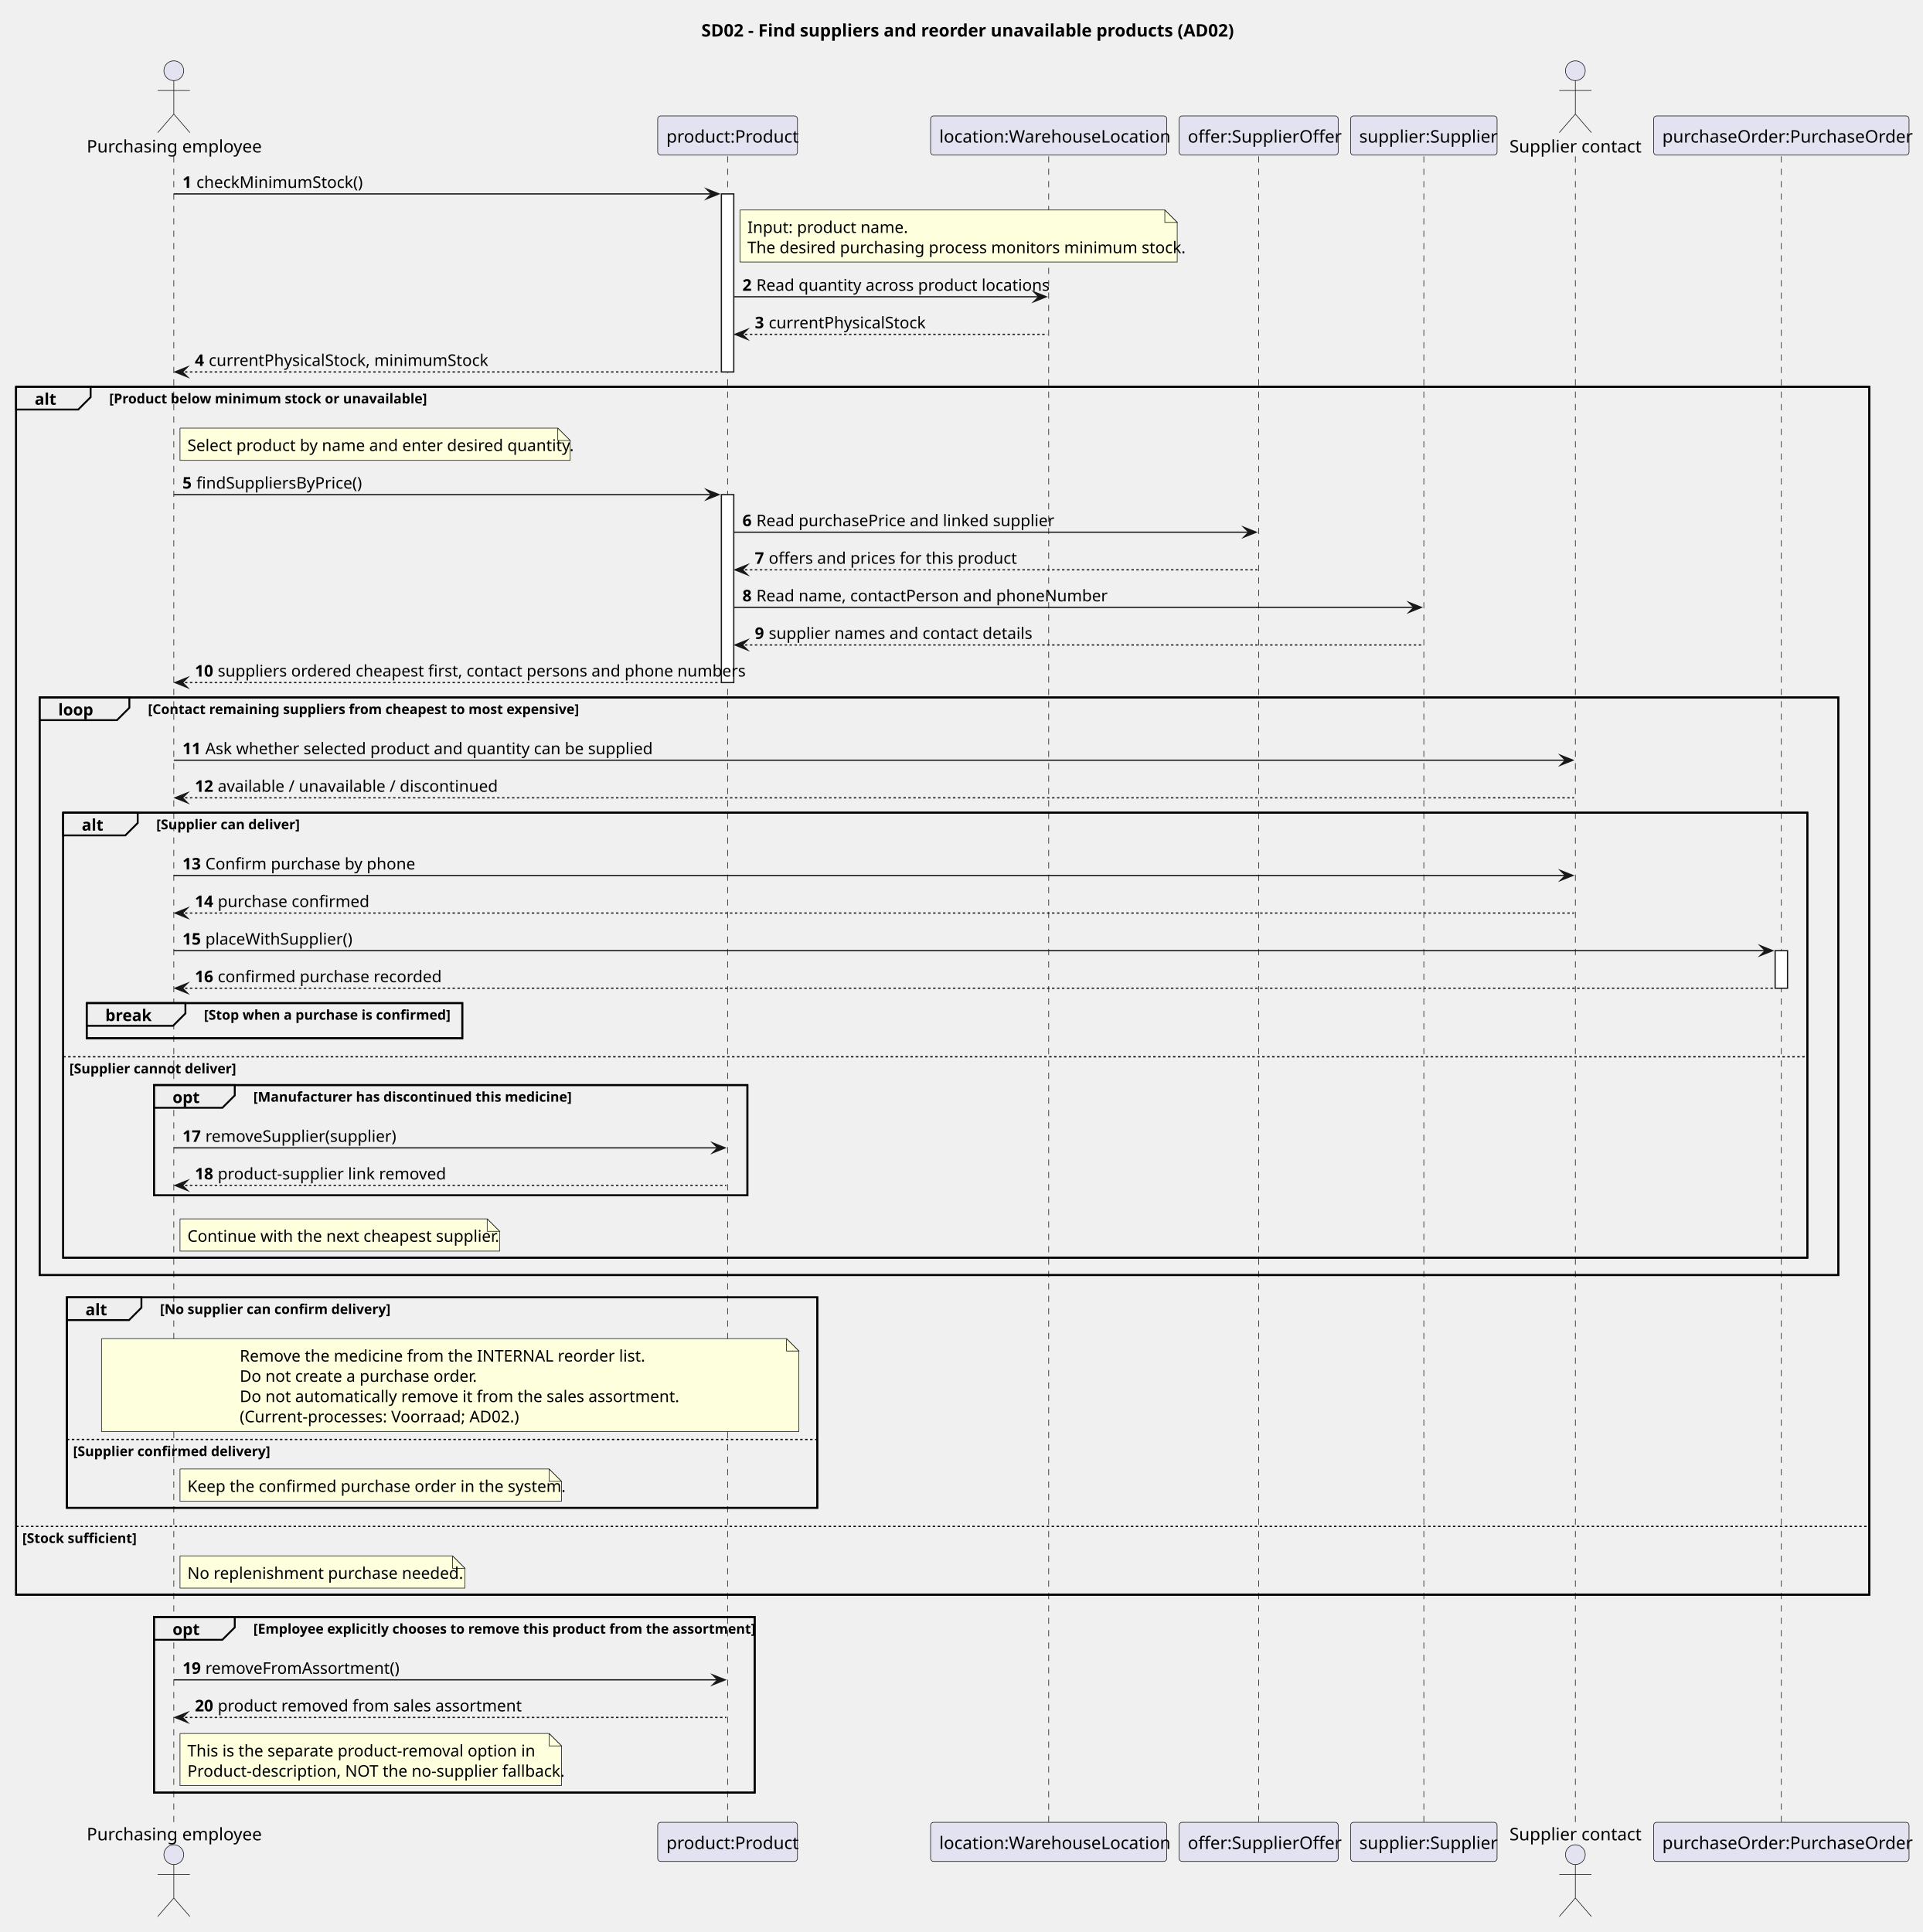
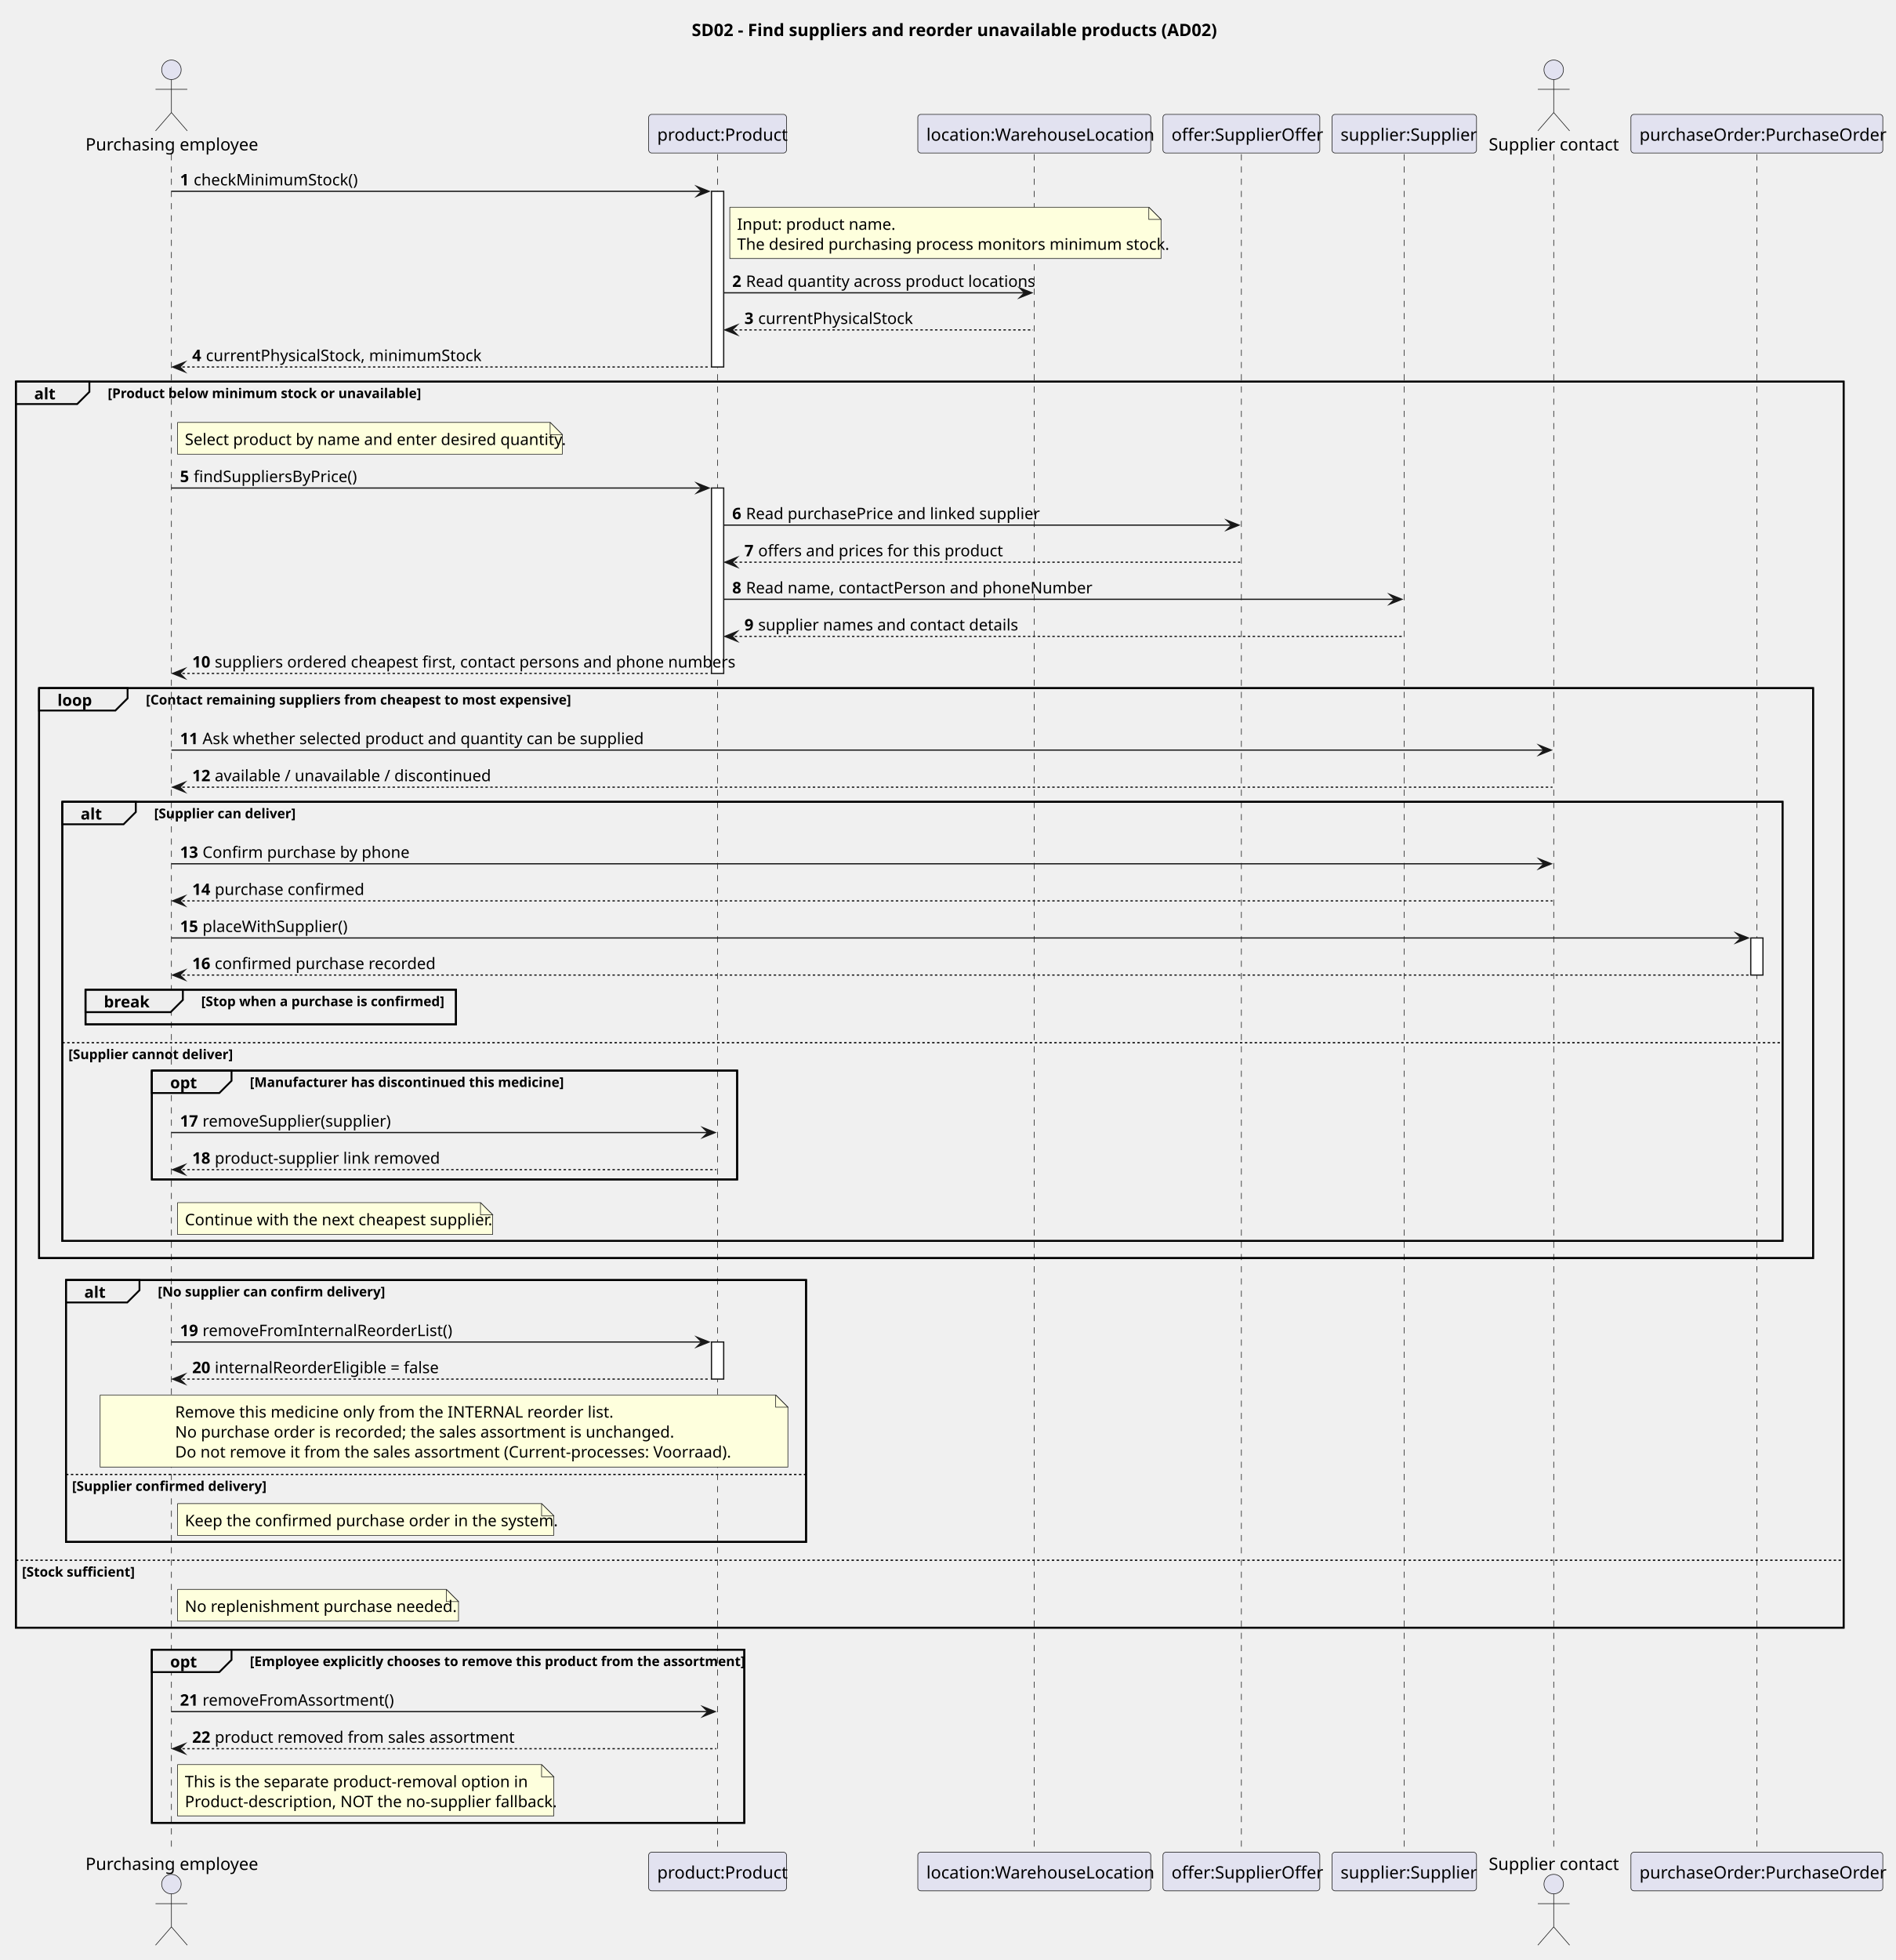
- <svg xmlns="http://www.w3.org/2000/svg" version="1.1" data-diagram-type="SEQUENCE" style="width:1552px;height:1560px;background:#FFFFFF;" width="1552px" height="1560px" viewBox="0 0 1552 1560" zoomAndPan="magnify" preserveAspectRatio="none" contentStyleType="text/css">
+ <svg xmlns="http://www.w3.org/2000/svg" version="1.1" data-diagram-type="SEQUENCE" style="width:1552px;height:1604px;background:#FFFFFF;" width="1552px" height="1604px" viewBox="0 0 1552 1604" zoomAndPan="magnify" preserveAspectRatio="none" contentStyleType="text/css">
  <defs />
  <g font-family="sans-serif" lengthAdjust="spacing">
    <g class="title" data-source-line="1">
      <text x="566.24" y="29.533" fill="#000" font-size="14" textLength="417.758" font-weight="700">SD02 - Find suppliers and reorder unavailable products (AD02)</text>
    </g>
-     <rect x="13" y="312.328" width="1496.139" height="975.352" fill="none" style="stroke:#000;stroke-width:1.5;" />
+     <rect x="13" y="312.328" width="1496.139" height="1019.703" fill="none" style="stroke:#000;stroke-width:1.5;" />
    <rect x="32" y="563.141" width="1452.139" height="466.406" fill="none" style="stroke:#000;stroke-width:1.5;" />
    <rect x="51" y="656.195" width="1408.139" height="359.352" fill="none" style="stroke:#000;stroke-width:1.5;" />
    <rect x="70" y="809.953" width="303.222" height="28.352" fill="none" style="stroke:#000;stroke-width:1.5;" />
    <rect x="124.317" y="876.141" width="479.083" height="89.055" fill="none" style="stroke:#000;stroke-width:1.5;" />
-     <rect x="54" y="1047.547" width="605.817" height="169.945" fill="none" style="stroke:#000;stroke-width:1.5;" />
-     <rect x="124.317" y="1305.68" width="484.965" height="141.758" fill="none" style="stroke:#000;stroke-width:1.5;" />
+     <rect x="54" y="1047.547" width="605.817" height="214.297" fill="none" style="stroke:#000;stroke-width:1.5;" />
+     <rect x="124.317" y="1350.031" width="484.965" height="141.758" fill="none" style="stroke:#000;stroke-width:1.5;" />
    <g class="participant-lifeline" data-qualified-name="Purchasing" data-entity-uid="part1" id="part1-lifeline" data-source-line="4">
      <g>
-         <rect x="136.817" y="126.219" width="8" height="1345.219" fill="#000" fill-opacity="0" />
-         <line x1="140.317" y1="126.219" x2="140.317" y2="1471.438" style="stroke:#181818;stroke-width:0.5;stroke-dasharray:5,5;" />
+         <rect x="136.817" y="126.219" width="8" height="1389.57" fill="#000" fill-opacity="0" />
+         <line x1="140.317" y1="126.219" x2="140.317" y2="1515.789" style="stroke:#181818;stroke-width:0.5;stroke-dasharray:5,5;" />
      </g>
    </g>
    <g class="participant-lifeline" data-qualified-name="Product" data-entity-uid="part2" id="part2-lifeline" data-source-line="5">
      <g>
-         <rect x="583.9" y="126.219" width="8" height="1345.219" fill="#000" fill-opacity="0" />
-         <line x1="587.4" y1="126.219" x2="587.4" y2="1471.438" style="stroke:#181818;stroke-width:0.5;stroke-dasharray:5,5;" />
+         <rect x="583.9" y="126.219" width="8" height="1389.57" fill="#000" fill-opacity="0" />
+         <line x1="587.4" y1="126.219" x2="587.4" y2="1515.789" style="stroke:#181818;stroke-width:0.5;stroke-dasharray:5,5;" />
      </g>
    </g>
    <g>
      <rect x="582.4" y="156.57" width="10" height="143.758" fill="#FFF" style="stroke:#181818;stroke-width:1;" />
    </g>
    <g>
      <rect x="582.4" y="399.383" width="10" height="151.758" fill="#FFF" style="stroke:#181818;stroke-width:1;" />
    </g>
+     <g>
+       <rect x="582.4" y="1098.25" width="10" height="30.352" fill="#FFF" style="stroke:#181818;stroke-width:1;" />
+     </g>
    <g class="participant-lifeline" data-qualified-name="Location" data-entity-uid="part3" id="part3-lifeline" data-source-line="6">
      <g>
-         <rect x="843.145" y="126.219" width="8" height="1345.219" fill="#000" fill-opacity="0" />
-         <line x1="846.645" y1="126.219" x2="846.645" y2="1471.438" style="stroke:#181818;stroke-width:0.5;stroke-dasharray:5,5;" />
+         <rect x="843.145" y="126.219" width="8" height="1389.57" fill="#000" fill-opacity="0" />
+         <line x1="846.645" y1="126.219" x2="846.645" y2="1515.789" style="stroke:#181818;stroke-width:0.5;stroke-dasharray:5,5;" />
      </g>
    </g>
    <g class="participant-lifeline" data-qualified-name="Offer" data-entity-uid="part4" id="part4-lifeline" data-source-line="7">
      <g>
-         <rect x="1012.672" y="126.219" width="8" height="1345.219" fill="#000" fill-opacity="0" />
-         <line x1="1016.172" y1="126.219" x2="1016.172" y2="1471.438" style="stroke:#181818;stroke-width:0.5;stroke-dasharray:5,5;" />
+         <rect x="1012.672" y="126.219" width="8" height="1389.57" fill="#000" fill-opacity="0" />
+         <line x1="1016.172" y1="126.219" x2="1016.172" y2="1515.789" style="stroke:#181818;stroke-width:0.5;stroke-dasharray:5,5;" />
      </g>
    </g>
    <g class="participant-lifeline" data-qualified-name="Supplier" data-entity-uid="part5" id="part5-lifeline" data-source-line="8">
      <g>
-         <rect x="1146.006" y="126.219" width="8" height="1345.219" fill="#000" fill-opacity="0" />
-         <line x1="1149.506" y1="126.219" x2="1149.506" y2="1471.438" style="stroke:#181818;stroke-width:0.5;stroke-dasharray:5,5;" />
+         <rect x="1146.006" y="126.219" width="8" height="1389.57" fill="#000" fill-opacity="0" />
+         <line x1="1149.506" y1="126.219" x2="1149.506" y2="1515.789" style="stroke:#181818;stroke-width:0.5;stroke-dasharray:5,5;" />
      </g>
    </g>
    <g class="participant-lifeline" data-qualified-name="SupplierContact" data-entity-uid="part6" id="part6-lifeline" data-source-line="9">
      <g>
-         <rect x="1268.343" y="126.219" width="8" height="1345.219" fill="#000" fill-opacity="0" />
-         <line x1="1271.843" y1="126.219" x2="1271.843" y2="1471.438" style="stroke:#181818;stroke-width:0.5;stroke-dasharray:5,5;" />
+         <rect x="1268.343" y="126.219" width="8" height="1389.57" fill="#000" fill-opacity="0" />
+         <line x1="1271.843" y1="126.219" x2="1271.843" y2="1515.789" style="stroke:#181818;stroke-width:0.5;stroke-dasharray:5,5;" />
      </g>
    </g>
    <g class="participant-lifeline" data-qualified-name="PurchaseOrder" data-entity-uid="part7" id="part7-lifeline" data-source-line="10">
      <g>
-         <rect x="1434.639" y="126.219" width="8" height="1345.219" fill="#000" fill-opacity="0" />
-         <line x1="1438.139" y1="126.219" x2="1438.139" y2="1471.438" style="stroke:#181818;stroke-width:0.5;stroke-dasharray:5,5;" />
+         <rect x="1434.639" y="126.219" width="8" height="1389.57" fill="#000" fill-opacity="0" />
+         <line x1="1438.139" y1="126.219" x2="1438.139" y2="1515.789" style="stroke:#181818;stroke-width:0.5;stroke-dasharray:5,5;" />
      </g>
    </g>
    <g>
      <rect x="1433.139" y="767.602" width="10" height="30.352" fill="#FFF" style="stroke:#181818;stroke-width:1;" />
    </g>
    <g class="participant participant-head" data-qualified-name="Purchasing" data-entity-uid="part1" id="part1-head" data-source-line="4">
      <text x="70" y="123.143" fill="#000" font-size="14" textLength="134.634">Purchasing employee</text>
      <ellipse cx="140.317" cy="57.109" rx="8" ry="8" fill="#E2E2F0" style="stroke:#181818;stroke-width:0.5;" />
      <path d="M140.317,65.109 L140.317,92.109 M127.317,73.109 L153.317,73.109 M140.317,92.109 L127.317,107.109 M140.317,92.109 L153.317,107.109" style="stroke:#181818;stroke-width:0.5;" fill="none" />
    </g>
    <g class="participant participant-head" data-qualified-name="Product" data-entity-uid="part2" id="part2-head" data-source-line="5">
      <rect x="530.983" y="93.609" width="112.834" height="31.609" fill="#E2E2F0" style="stroke:#181818;stroke-width:0.5;" rx="2.5" ry="2.5" />
      <text x="537.983" y="115.143" fill="#000" font-size="14" textLength="98.834">product:Product</text>
    </g>
    <g class="participant participant-head" data-qualified-name="Location" data-entity-uid="part3" id="part3-head" data-source-line="6">
      <rect x="751.311" y="93.609" width="190.668" height="31.609" fill="#E2E2F0" style="stroke:#181818;stroke-width:0.5;" rx="2.5" ry="2.5" />
      <text x="758.311" y="115.143" fill="#000" font-size="14" textLength="176.668">location:WarehouseLocation</text>
    </g>
    <g class="participant participant-head" data-qualified-name="Offer" data-entity-uid="part4" id="part4-head" data-source-line="7">
      <rect x="951.979" y="93.609" width="128.386" height="31.609" fill="#E2E2F0" style="stroke:#181818;stroke-width:0.5;" rx="2.5" ry="2.5" />
      <text x="958.979" y="115.143" fill="#000" font-size="14" textLength="114.386">offer:SupplierOffer</text>
    </g>
    <g class="participant participant-head" data-qualified-name="Supplier" data-entity-uid="part5" id="part5-head" data-source-line="8">
      <rect x="1090.365" y="93.609" width="118.282" height="31.609" fill="#E2E2F0" style="stroke:#181818;stroke-width:0.5;" rx="2.5" ry="2.5" />
      <text x="1097.365" y="115.143" fill="#000" font-size="14" textLength="104.282">supplier:Supplier</text>
    </g>
    <g class="participant participant-head" data-qualified-name="SupplierContact" data-entity-uid="part6" id="part6-head" data-source-line="9">
      <text x="1218.647" y="123.143" fill="#000" font-size="14" textLength="100.393">Supplier contact</text>
      <ellipse cx="1271.843" cy="57.109" rx="8" ry="8" fill="#E2E2F0" style="stroke:#181818;stroke-width:0.5;" />
      <path d="M1271.843,65.109 L1271.843,92.109 M1258.843,73.109 L1284.843,73.109 M1271.843,92.109 L1258.843,107.109 M1271.843,92.109 L1284.843,107.109" style="stroke:#181818;stroke-width:0.5;" fill="none" />
    </g>
    <g class="participant participant-head" data-qualified-name="PurchaseOrder" data-entity-uid="part7" id="part7-head" data-source-line="10">
      <rect x="1335.04" y="93.609" width="206.199" height="31.609" fill="#E2E2F0" style="stroke:#181818;stroke-width:0.5;" rx="2.5" ry="2.5" />
      <text x="1342.04" y="115.143" fill="#000" font-size="14" textLength="192.199">purchaseOrder:PurchaseOrder</text>
    </g>
    <g class="participant participant-tail" data-qualified-name="Purchasing" data-entity-uid="part1" id="part1-tail" data-source-line="4">
-       <text x="70" y="1485.971" fill="#000" font-size="14" textLength="134.634">Purchasing employee</text>
-       <ellipse cx="140.317" cy="1497.547" rx="8" ry="8" fill="#E2E2F0" style="stroke:#181818;stroke-width:0.5;" />
-       <path d="M140.317,1505.547 L140.317,1532.547 M127.317,1513.547 L153.317,1513.547 M140.317,1532.547 L127.317,1547.547 M140.317,1532.547 L153.317,1547.547" style="stroke:#181818;stroke-width:0.5;" fill="none" />
+       <text x="70" y="1530.322" fill="#000" font-size="14" textLength="134.634">Purchasing employee</text>
+       <ellipse cx="140.317" cy="1541.898" rx="8" ry="8" fill="#E2E2F0" style="stroke:#181818;stroke-width:0.5;" />
+       <path d="M140.317,1549.898 L140.317,1576.898 M127.317,1557.898 L153.317,1557.898 M140.317,1576.898 L127.317,1591.898 M140.317,1576.898 L153.317,1591.898" style="stroke:#181818;stroke-width:0.5;" fill="none" />
    </g>
    <g class="participant participant-tail" data-qualified-name="Product" data-entity-uid="part2" id="part2-tail" data-source-line="5">
-       <rect x="530.983" y="1471.438" width="112.834" height="31.609" fill="#E2E2F0" style="stroke:#181818;stroke-width:0.5;" rx="2.5" ry="2.5" />
-       <text x="537.983" y="1492.971" fill="#000" font-size="14" textLength="98.834">product:Product</text>
+       <rect x="530.983" y="1515.789" width="112.834" height="31.609" fill="#E2E2F0" style="stroke:#181818;stroke-width:0.5;" rx="2.5" ry="2.5" />
+       <text x="537.983" y="1537.322" fill="#000" font-size="14" textLength="98.834">product:Product</text>
    </g>
    <g class="participant participant-tail" data-qualified-name="Location" data-entity-uid="part3" id="part3-tail" data-source-line="6">
-       <rect x="751.311" y="1471.438" width="190.668" height="31.609" fill="#E2E2F0" style="stroke:#181818;stroke-width:0.5;" rx="2.5" ry="2.5" />
-       <text x="758.311" y="1492.971" fill="#000" font-size="14" textLength="176.668">location:WarehouseLocation</text>
+       <rect x="751.311" y="1515.789" width="190.668" height="31.609" fill="#E2E2F0" style="stroke:#181818;stroke-width:0.5;" rx="2.5" ry="2.5" />
+       <text x="758.311" y="1537.322" fill="#000" font-size="14" textLength="176.668">location:WarehouseLocation</text>
    </g>
    <g class="participant participant-tail" data-qualified-name="Offer" data-entity-uid="part4" id="part4-tail" data-source-line="7">
-       <rect x="951.979" y="1471.438" width="128.386" height="31.609" fill="#E2E2F0" style="stroke:#181818;stroke-width:0.5;" rx="2.5" ry="2.5" />
-       <text x="958.979" y="1492.971" fill="#000" font-size="14" textLength="114.386">offer:SupplierOffer</text>
+       <rect x="951.979" y="1515.789" width="128.386" height="31.609" fill="#E2E2F0" style="stroke:#181818;stroke-width:0.5;" rx="2.5" ry="2.5" />
+       <text x="958.979" y="1537.322" fill="#000" font-size="14" textLength="114.386">offer:SupplierOffer</text>
    </g>
    <g class="participant participant-tail" data-qualified-name="Supplier" data-entity-uid="part5" id="part5-tail" data-source-line="8">
-       <rect x="1090.365" y="1471.438" width="118.282" height="31.609" fill="#E2E2F0" style="stroke:#181818;stroke-width:0.5;" rx="2.5" ry="2.5" />
-       <text x="1097.365" y="1492.971" fill="#000" font-size="14" textLength="104.282">supplier:Supplier</text>
+       <rect x="1090.365" y="1515.789" width="118.282" height="31.609" fill="#E2E2F0" style="stroke:#181818;stroke-width:0.5;" rx="2.5" ry="2.5" />
+       <text x="1097.365" y="1537.322" fill="#000" font-size="14" textLength="104.282">supplier:Supplier</text>
    </g>
    <g class="participant participant-tail" data-qualified-name="SupplierContact" data-entity-uid="part6" id="part6-tail" data-source-line="9">
-       <text x="1218.647" y="1485.971" fill="#000" font-size="14" textLength="100.393">Supplier contact</text>
-       <ellipse cx="1271.843" cy="1497.547" rx="8" ry="8" fill="#E2E2F0" style="stroke:#181818;stroke-width:0.5;" />
-       <path d="M1271.843,1505.547 L1271.843,1532.547 M1258.843,1513.547 L1284.843,1513.547 M1271.843,1532.547 L1258.843,1547.547 M1271.843,1532.547 L1284.843,1547.547" style="stroke:#181818;stroke-width:0.5;" fill="none" />
+       <text x="1218.647" y="1530.322" fill="#000" font-size="14" textLength="100.393">Supplier contact</text>
+       <ellipse cx="1271.843" cy="1541.898" rx="8" ry="8" fill="#E2E2F0" style="stroke:#181818;stroke-width:0.5;" />
+       <path d="M1271.843,1549.898 L1271.843,1576.898 M1258.843,1557.898 L1284.843,1557.898 M1271.843,1576.898 L1258.843,1591.898 M1271.843,1576.898 L1284.843,1591.898" style="stroke:#181818;stroke-width:0.5;" fill="none" />
    </g>
    <g class="participant participant-tail" data-qualified-name="PurchaseOrder" data-entity-uid="part7" id="part7-tail" data-source-line="10">
-       <rect x="1335.04" y="1471.438" width="206.199" height="31.609" fill="#E2E2F0" style="stroke:#181818;stroke-width:0.5;" rx="2.5" ry="2.5" />
-       <text x="1342.04" y="1492.971" fill="#000" font-size="14" textLength="192.199">purchaseOrder:PurchaseOrder</text>
+       <rect x="1335.04" y="1515.789" width="206.199" height="31.609" fill="#E2E2F0" style="stroke:#181818;stroke-width:0.5;" rx="2.5" ry="2.5" />
+       <text x="1342.04" y="1537.322" fill="#000" font-size="14" textLength="192.199">purchaseOrder:PurchaseOrder</text>
    </g>
    <g class="message" data-entity-1="part1" data-entity-2="part2" id="msg1" data-source-line="12">
      <polygon points="570.4,152.57,580.4,156.57,570.4,160.57,574.4,156.57" fill="#181818" style="stroke:#181818;stroke-width:1;stroke-linejoin:miter;stroke-miterlimit:10;" />
      <line x1="140.317" y1="156.57" x2="576.4" y2="156.57" style="stroke:#181818;stroke-width:1;" />
      <text x="147.317" y="151.714" fill="#000" font-size="13" font-weight="700">1</text>
      <text x="158.547" y="151.714" fill="#000" font-size="13" textLength="127.854">checkMinimumStock()</text>
    </g>
    <path d="M597.4,169.57 L597.4,211.57 L950.4,211.57 L950.4,179.57 L940.4,169.57 L597.4,169.57" style="stroke:#181818;stroke-width:0.5;" fill="#FEFFDD" />
    <path d="M940.4,169.57 L940.4,179.57 L950.4,179.57 L940.4,169.57" style="stroke:#181818;stroke-width:0.5;" fill="#FEFFDD" />
    <text x="603.4" y="188.065" fill="#000" font-size="13" textLength="119.241">Input: product name.</text>
    <text x="603.4" y="204.417" fill="#000" font-size="13" textLength="332.351">The desired purchasing process monitors minimum stock.</text>
    <g class="message" data-entity-1="part2" data-entity-2="part3" id="msg2" data-source-line="18">
      <polygon points="834.645,235.625,844.645,239.625,834.645,243.625,838.645,239.625" fill="#181818" style="stroke:#181818;stroke-width:1;stroke-linejoin:miter;stroke-miterlimit:10;" />
      <line x1="592.4" y1="239.625" x2="840.645" y2="239.625" style="stroke:#181818;stroke-width:1;" />
      <text x="599.4" y="234.769" fill="#000" font-size="13" font-weight="700">2</text>
      <text x="610.63" y="234.769" fill="#000" font-size="13" textLength="224.015">Read quantity across product locations</text>
    </g>
    <g class="message" data-entity-1="part3" data-entity-2="part2" id="msg3" data-source-line="19">
      <polygon points="603.4,265.977,593.4,269.977,603.4,273.977,599.4,269.977" fill="#181818" style="stroke:#181818;stroke-width:1;stroke-linejoin:miter;stroke-miterlimit:10;" />
      <line x1="597.4" y1="269.977" x2="845.645" y2="269.977" style="stroke:#181818;stroke-width:1;stroke-dasharray:2,2;" />
      <text x="609.4" y="265.12" fill="#000" font-size="13" font-weight="700">3</text>
      <text x="620.63" y="265.12" fill="#000" font-size="13" textLength="121.38">currentPhysicalStock</text>
    </g>
    <g class="message" data-entity-1="part2" data-entity-2="part1" id="msg4" data-source-line="20">
      <polygon points="151.317,296.328,141.317,300.328,151.317,304.328,147.317,300.328" fill="#181818" style="stroke:#181818;stroke-width:1;stroke-linejoin:miter;stroke-miterlimit:10;" />
      <line x1="145.317" y1="300.328" x2="581.4" y2="300.328" style="stroke:#181818;stroke-width:1;stroke-dasharray:2,2;" />
      <text x="157.317" y="295.472" fill="#000" font-size="13" font-weight="700">4</text>
      <text x="168.547" y="295.472" fill="#000" font-size="13" textLength="213.84">currentPhysicalStock, minimumStock</text>
    </g>
    <path d="M13,312.328 L73.171,312.328 L73.171,320.68 L63.171,330.68 L13,330.68 L13,312.328" style="stroke:#000;stroke-width:1.5;" fill="#EEE" />
-     <rect x="13" y="312.328" width="1496.139" height="975.352" fill="none" style="stroke:#000;stroke-width:1.5;" />
+     <rect x="13" y="312.328" width="1496.139" height="1019.703" fill="none" style="stroke:#000;stroke-width:1.5;" />
    <text x="28" y="326.823" fill="#000" font-size="13" textLength="15.171" font-weight="700">alt</text>
    <text x="88.171" y="325.747" fill="#000" font-size="11" textLength="243.875" font-weight="700">[Product below minimum stock or unavailable]</text>
    <path d="M145.317,345.68 L145.317,371.68 L460.317,371.68 L460.317,355.68 L450.317,345.68 L145.317,345.68" style="stroke:#181818;stroke-width:0.5;" fill="#FEFFDD" />
    <path d="M450.317,345.68 L450.317,355.68 L460.317,355.68 L450.317,345.68" style="stroke:#181818;stroke-width:0.5;" fill="#FEFFDD" />
    <text x="151.317" y="364.175" fill="#000" font-size="13" textLength="294.125">Select product by name and enter desired quantity.</text>
    <g class="message" data-entity-1="part1" data-entity-2="part2" id="msg5" data-source-line="25">
      <polygon points="570.4,395.383,580.4,399.383,570.4,403.383,574.4,399.383" fill="#181818" style="stroke:#181818;stroke-width:1;stroke-linejoin:miter;stroke-miterlimit:10;" />
      <line x1="140.317" y1="399.383" x2="576.4" y2="399.383" style="stroke:#181818;stroke-width:1;" />
      <text x="147.317" y="394.526" fill="#000" font-size="13" font-weight="700">5</text>
      <text x="158.547" y="394.526" fill="#000" font-size="13" textLength="128.604">findSuppliersByPrice()</text>
    </g>
    <g class="message" data-entity-1="part2" data-entity-2="part4" id="msg6" data-source-line="27">
      <polygon points="1004.172,425.734,1014.172,429.734,1004.172,433.734,1008.172,429.734" fill="#181818" style="stroke:#181818;stroke-width:1;stroke-linejoin:miter;stroke-miterlimit:10;" />
      <line x1="592.4" y1="429.734" x2="1010.172" y2="429.734" style="stroke:#181818;stroke-width:1;" />
      <text x="599.4" y="424.878" fill="#000" font-size="13" font-weight="700">6</text>
      <text x="610.63" y="424.878" fill="#000" font-size="13" textLength="229.804">Read purchasePrice and linked supplier</text>
    </g>
    <g class="message" data-entity-1="part4" data-entity-2="part2" id="msg7" data-source-line="28">
      <polygon points="603.4,456.086,593.4,460.086,603.4,464.086,599.4,460.086" fill="#181818" style="stroke:#181818;stroke-width:1;stroke-linejoin:miter;stroke-miterlimit:10;" />
      <line x1="597.4" y1="460.086" x2="1015.172" y2="460.086" style="stroke:#181818;stroke-width:1;stroke-dasharray:2,2;" />
      <text x="609.4" y="455.229" fill="#000" font-size="13" font-weight="700">7</text>
      <text x="620.63" y="455.229" fill="#000" font-size="13" textLength="185.701">offers and prices for this product</text>
    </g>
    <g class="message" data-entity-1="part2" data-entity-2="part5" id="msg8" data-source-line="29">
      <polygon points="1137.506,486.438,1147.506,490.438,1137.506,494.438,1141.506,490.438" fill="#181818" style="stroke:#181818;stroke-width:1;stroke-linejoin:miter;stroke-miterlimit:10;" />
      <line x1="592.4" y1="490.438" x2="1143.506" y2="490.438" style="stroke:#181818;stroke-width:1;" />
      <text x="599.4" y="485.581" fill="#000" font-size="13" font-weight="700">8</text>
      <text x="610.63" y="485.581" fill="#000" font-size="13" textLength="268.836">Read name, contactPerson and phoneNumber</text>
    </g>
    <g class="message" data-entity-1="part5" data-entity-2="part2" id="msg9" data-source-line="30">
      <polygon points="603.4,516.789,593.4,520.789,603.4,524.789,599.4,520.789" fill="#181818" style="stroke:#181818;stroke-width:1;stroke-linejoin:miter;stroke-miterlimit:10;" />
      <line x1="597.4" y1="520.789" x2="1148.506" y2="520.789" style="stroke:#181818;stroke-width:1;stroke-dasharray:2,2;" />
      <text x="609.4" y="515.933" fill="#000" font-size="13" font-weight="700">9</text>
      <text x="620.63" y="515.933" fill="#000" font-size="13" textLength="200.173">supplier names and contact details</text>
    </g>
    <g class="message" data-entity-1="part2" data-entity-2="part1" id="msg10" data-source-line="31">
      <polygon points="151.317,547.141,141.317,551.141,151.317,555.141,147.317,551.141" fill="#181818" style="stroke:#181818;stroke-width:1;stroke-linejoin:miter;stroke-miterlimit:10;" />
      <line x1="145.317" y1="551.141" x2="581.4" y2="551.141" style="stroke:#181818;stroke-width:1;stroke-dasharray:2,2;" />
      <text x="157.317" y="546.284" fill="#000" font-size="13" textLength="14.46" font-weight="700">10</text>
      <text x="175.777" y="546.284" fill="#000" font-size="13" textLength="399.623">suppliers ordered cheapest first, contact persons and phone numbers</text>
    </g>
    <path d="M32,563.141 L104.435,563.141 L104.435,571.492 L94.435,581.492 L32,581.492 L32,563.141" style="stroke:#000;stroke-width:1.5;" fill="#EEE" />
    <rect x="32" y="563.141" width="1452.139" height="466.406" fill="none" style="stroke:#000;stroke-width:1.5;" />
    <text x="47" y="577.636" fill="#000" font-size="13" textLength="27.435" font-weight="700">loop</text>
    <text x="119.435" y="576.56" fill="#000" font-size="11" textLength="333.131" font-weight="700">[Contact remaining suppliers from cheapest to most expensive]</text>
    <g class="message" data-entity-1="part1" data-entity-2="part6" id="msg11" data-source-line="35">
      <polygon points="1259.843,609.844,1269.843,613.844,1259.843,617.844,1263.843,613.844" fill="#181818" style="stroke:#181818;stroke-width:1;stroke-linejoin:miter;stroke-miterlimit:10;" />
      <line x1="140.317" y1="613.844" x2="1265.843" y2="613.844" style="stroke:#181818;stroke-width:1;" />
      <text x="147.317" y="608.987" fill="#000" font-size="13" textLength="14.46" font-weight="700">11</text>
      <text x="165.777" y="608.987" fill="#000" font-size="13" textLength="339.663">Ask whether selected product and quantity can be supplied</text>
    </g>
    <g class="message" data-entity-1="part6" data-entity-2="part1" id="msg12" data-source-line="36">
      <polygon points="151.317,640.195,141.317,644.195,151.317,648.195,147.317,644.195" fill="#181818" style="stroke:#181818;stroke-width:1;stroke-linejoin:miter;stroke-miterlimit:10;" />
      <line x1="145.317" y1="644.195" x2="1270.843" y2="644.195" style="stroke:#181818;stroke-width:1;stroke-dasharray:2,2;" />
      <text x="157.317" y="639.339" fill="#000" font-size="13" textLength="14.46" font-weight="700">12</text>
      <text x="175.777" y="639.339" fill="#000" font-size="13" textLength="211.758">available / unavailable / discontinued</text>
    </g>
    <path d="M51,656.195 L111.171,656.195 L111.171,664.547 L101.171,674.547 L51,674.547 L51,656.195" style="stroke:#000;stroke-width:1.5;" fill="#EEE" />
    <rect x="51" y="656.195" width="1408.139" height="359.352" fill="none" style="stroke:#000;stroke-width:1.5;" />
    <text x="66" y="670.69" fill="#000" font-size="13" textLength="15.171" font-weight="700">alt</text>
    <text x="126.171" y="669.614" fill="#000" font-size="11" textLength="111.864" font-weight="700">[Supplier can deliver]</text>
    <g class="message" data-entity-1="part1" data-entity-2="part6" id="msg13" data-source-line="38">
      <polygon points="1259.843,702.898,1269.843,706.898,1259.843,710.898,1263.843,706.898" fill="#181818" style="stroke:#181818;stroke-width:1;stroke-linejoin:miter;stroke-miterlimit:10;" />
      <line x1="140.317" y1="706.898" x2="1265.843" y2="706.898" style="stroke:#181818;stroke-width:1;" />
      <text x="147.317" y="702.042" fill="#000" font-size="13" textLength="14.46" font-weight="700">13</text>
      <text x="165.777" y="702.042" fill="#000" font-size="13" textLength="159.701">Confirm purchase by phone</text>
    </g>
    <g class="message" data-entity-1="part6" data-entity-2="part1" id="msg14" data-source-line="39">
      <polygon points="151.317,733.25,141.317,737.25,151.317,741.25,147.317,737.25" fill="#181818" style="stroke:#181818;stroke-width:1;stroke-linejoin:miter;stroke-miterlimit:10;" />
      <line x1="145.317" y1="737.25" x2="1270.843" y2="737.25" style="stroke:#181818;stroke-width:1;stroke-dasharray:2,2;" />
      <text x="157.317" y="732.394" fill="#000" font-size="13" textLength="14.46" font-weight="700">14</text>
      <text x="175.777" y="732.394" fill="#000" font-size="13" textLength="114.169">purchase confirmed</text>
    </g>
    <g class="message" data-entity-1="part1" data-entity-2="part7" id="msg15" data-source-line="40">
      <polygon points="1421.139,763.602,1431.139,767.602,1421.139,771.602,1425.139,767.602" fill="#181818" style="stroke:#181818;stroke-width:1;stroke-linejoin:miter;stroke-miterlimit:10;" />
      <line x1="140.317" y1="767.602" x2="1427.139" y2="767.602" style="stroke:#181818;stroke-width:1;" />
      <text x="147.317" y="762.745" fill="#000" font-size="13" textLength="14.46" font-weight="700">15</text>
      <text x="165.777" y="762.745" fill="#000" font-size="13" textLength="113.433">placeWithSupplier()</text>
    </g>
    <g class="message" data-entity-1="part7" data-entity-2="part1" id="msg16" data-source-line="42">
      <polygon points="151.317,793.953,141.317,797.953,151.317,801.953,147.317,797.953" fill="#181818" style="stroke:#181818;stroke-width:1;stroke-linejoin:miter;stroke-miterlimit:10;" />
      <line x1="145.317" y1="797.953" x2="1432.139" y2="797.953" style="stroke:#181818;stroke-width:1;stroke-dasharray:2,2;" />
      <text x="157.317" y="793.097" fill="#000" font-size="13" textLength="14.46" font-weight="700">16</text>
      <text x="175.777" y="793.097" fill="#000" font-size="13" textLength="169.089">confirmed purchase recorded</text>
    </g>
    <path d="M70,809.953 L149.69,809.953 L149.69,818.305 L139.69,828.305 L70,828.305 L70,809.953" style="stroke:#000;stroke-width:1.5;" fill="#EEE" />
    <rect x="70" y="809.953" width="303.222" height="28.352" fill="none" style="stroke:#000;stroke-width:1.5;" />
    <text x="85" y="824.448" fill="#000" font-size="13" textLength="34.69" font-weight="700">break</text>
    <text x="164.69" y="823.372" fill="#000" font-size="11" textLength="192.532" font-weight="700">[Stop when a purchase is confirmed]</text>
    <line x1="51" y1="853.305" x2="1459.139" y2="853.305" style="stroke:#000;stroke-width:1;stroke-dasharray:2,2;" />
    <text x="56" y="866.724" fill="#000" font-size="11" textLength="128.965" font-weight="700">[Supplier cannot deliver]</text>
    <path d="M124.317,876.141 L189.528,876.141 L189.528,884.492 L179.528,894.492 L124.317,894.492 L124.317,876.141" style="stroke:#000;stroke-width:1.5;" fill="#EEE" />
    <rect x="124.317" y="876.141" width="479.083" height="89.055" fill="none" style="stroke:#000;stroke-width:1.5;" />
    <text x="139.317" y="890.636" fill="#000" font-size="13" textLength="20.211" font-weight="700">opt</text>
    <text x="204.528" y="889.56" fill="#000" font-size="11" textLength="243.869" font-weight="700">[Manufacturer has discontinued this medicine]</text>
    <g class="message" data-entity-1="part1" data-entity-2="part2" id="msg17" data-source-line="48">
      <polygon points="575.4,922.844,585.4,926.844,575.4,930.844,579.4,926.844" fill="#181818" style="stroke:#181818;stroke-width:1;stroke-linejoin:miter;stroke-miterlimit:10;" />
      <line x1="140.317" y1="926.844" x2="581.4" y2="926.844" style="stroke:#181818;stroke-width:1;" />
      <text x="147.317" y="921.987" fill="#000" font-size="13" textLength="14.46" font-weight="700">17</text>
      <text x="165.777" y="921.987" fill="#000" font-size="13" textLength="145.228">removeSupplier(supplier)</text>
    </g>
    <g class="message" data-entity-1="part2" data-entity-2="part1" id="msg18" data-source-line="49">
      <polygon points="151.317,953.195,141.317,957.195,151.317,961.195,147.317,957.195" fill="#181818" style="stroke:#181818;stroke-width:1;stroke-linejoin:miter;stroke-miterlimit:10;" />
      <line x1="145.317" y1="957.195" x2="586.4" y2="957.195" style="stroke:#181818;stroke-width:1;stroke-dasharray:2,2;" />
      <text x="157.317" y="952.339" fill="#000" font-size="13" textLength="14.46" font-weight="700">18</text>
      <text x="175.777" y="952.339" fill="#000" font-size="13" textLength="170.523">product-supplier link removed</text>
    </g>
    <path d="M145.317,984.195 L145.317,1010.195 L403.317,1010.195 L403.317,994.195 L393.317,984.195 L145.317,984.195" style="stroke:#181818;stroke-width:0.5;" fill="#FEFFDD" />
    <path d="M393.317,984.195 L393.317,994.195 L403.317,994.195 L393.317,984.195" style="stroke:#181818;stroke-width:0.5;" fill="#FEFFDD" />
    <text x="151.317" y="1002.69" fill="#000" font-size="13" textLength="237.758">Continue with the next cheapest supplier.</text>
    <path d="M54,1047.547 L114.171,1047.547 L114.171,1055.898 L104.171,1065.898 L54,1065.898 L54,1047.547" style="stroke:#000;stroke-width:1.5;" fill="#EEE" />
-     <rect x="54" y="1047.547" width="605.817" height="169.945" fill="none" style="stroke:#000;stroke-width:1.5;" />
+     <rect x="54" y="1047.547" width="605.817" height="214.297" fill="none" style="stroke:#000;stroke-width:1.5;" />
    <text x="69" y="1062.042" fill="#000" font-size="13" textLength="15.171" font-weight="700">alt</text>
    <text x="129.171" y="1060.966" fill="#000" font-size="11" textLength="177.875" font-weight="700">[No supplier can confirm delivery]</text>
-     <path d="M81.95,1080.898 L81.95,1155.898 L644.95,1155.898 L644.95,1090.898 L634.95,1080.898 L81.95,1080.898" style="stroke:#181818;stroke-width:0.5;" fill="#FEFFDD" />
-     <path d="M634.95,1080.898 L634.95,1090.898 L644.95,1090.898 L634.95,1080.898" style="stroke:#181818;stroke-width:0.5;" fill="#FEFFDD" />
-     <text x="193.542" y="1099.394" fill="#000" font-size="13" textLength="313.555">Remove the medicine from the INTERNAL reorder list.</text>
-     <text x="193.542" y="1115.745" fill="#000" font-size="13" textLength="183.549">Do not create a purchase order.</text>
-     <text x="193.542" y="1132.097" fill="#000" font-size="13" textLength="331.633">Do not automatically remove it from the sales assortment.</text>
-     <text x="193.542" y="1148.448" fill="#000" font-size="13" textLength="219.642">(Current-processes: Voorraad; AD02.)</text>
-     <line x1="54" y1="1162.305" x2="659.817" y2="1162.305" style="stroke:#000;stroke-width:1;stroke-dasharray:2,2;" />
-     <text x="59" y="1175.724" fill="#000" font-size="11" textLength="152.201" font-weight="700">[Supplier confirmed delivery]</text>
-     <path d="M145.317,1186.141 L145.317,1212.141 L453.317,1212.141 L453.317,1196.141 L443.317,1186.141 L145.317,1186.141" style="stroke:#181818;stroke-width:0.5;" fill="#FEFFDD" />
-     <path d="M443.317,1186.141 L443.317,1196.141 L453.317,1196.141 L443.317,1186.141" style="stroke:#181818;stroke-width:0.5;" fill="#FEFFDD" />
-     <text x="151.317" y="1204.636" fill="#000" font-size="13" textLength="287.593">Keep the confirmed purchase order in the system.</text>
-     <line x1="13" y1="1232.492" x2="1509.139" y2="1232.492" style="stroke:#000;stroke-width:1;stroke-dasharray:2,2;" />
-     <text x="18" y="1245.911" fill="#000" font-size="11" textLength="89.23" font-weight="700">[Stock sufficient]</text>
-     <path d="M145.317,1256.328 L145.317,1282.328 L375.317,1282.328 L375.317,1266.328 L365.317,1256.328 L145.317,1256.328" style="stroke:#181818;stroke-width:0.5;" fill="#FEFFDD" />
-     <path d="M365.317,1256.328 L365.317,1266.328 L375.317,1266.328 L365.317,1256.328" style="stroke:#181818;stroke-width:0.5;" fill="#FEFFDD" />
-     <text x="151.317" y="1274.823" fill="#000" font-size="13" textLength="209.581">No replenishment purchase needed.</text>
-     <path d="M124.317,1305.68 L189.528,1305.68 L189.528,1314.031 L179.528,1324.031 L124.317,1324.031 L124.317,1305.68" style="stroke:#000;stroke-width:1.5;" fill="#EEE" />
-     <rect x="124.317" y="1305.68" width="484.965" height="141.758" fill="none" style="stroke:#000;stroke-width:1.5;" />
-     <text x="139.317" y="1320.175" fill="#000" font-size="13" textLength="20.211" font-weight="700">opt</text>
-     <text x="204.528" y="1319.099" fill="#000" font-size="11" textLength="388.754" font-weight="700">[Employee explicitly chooses to remove this product from the assortment]</text>
-     <g class="message" data-entity-1="part1" data-entity-2="part2" id="msg19" data-source-line="70">
-       <polygon points="575.4,1352.383,585.4,1356.383,575.4,1360.383,579.4,1356.383" fill="#181818" style="stroke:#181818;stroke-width:1;stroke-linejoin:miter;stroke-miterlimit:10;" />
-       <line x1="140.317" y1="1356.383" x2="581.4" y2="1356.383" style="stroke:#181818;stroke-width:1;" />
-       <text x="147.317" y="1351.526" fill="#000" font-size="13" textLength="14.46" font-weight="700">19</text>
-       <text x="165.777" y="1351.526" fill="#000" font-size="13" textLength="148.078">removeFromAssortment()</text>
-     </g>
-     <g class="message" data-entity-1="part2" data-entity-2="part1" id="msg20" data-source-line="71">
-       <polygon points="151.317,1382.734,141.317,1386.734,151.317,1390.734,147.317,1386.734" fill="#181818" style="stroke:#181818;stroke-width:1;stroke-linejoin:miter;stroke-miterlimit:10;" />
-       <line x1="145.317" y1="1386.734" x2="586.4" y2="1386.734" style="stroke:#181818;stroke-width:1;stroke-dasharray:2,2;" />
-       <text x="157.317" y="1381.878" fill="#000" font-size="13" textLength="14.46" font-weight="700">20</text>
-       <text x="175.777" y="1381.878" fill="#000" font-size="13" textLength="229.036">product removed from sales assortment</text>
-     </g>
-     <path d="M145.317,1399.734 L145.317,1441.734 L453.317,1441.734 L453.317,1409.734 L443.317,1399.734 L145.317,1399.734" style="stroke:#181818;stroke-width:0.5;" fill="#FEFFDD" />
-     <path d="M443.317,1399.734 L443.317,1409.734 L453.317,1409.734 L443.317,1399.734" style="stroke:#181818;stroke-width:0.5;" fill="#FEFFDD" />
-     <text x="151.317" y="1418.229" fill="#000" font-size="13" textLength="263.745">This is the separate product-removal option in</text>
-     <text x="151.317" y="1434.581" fill="#000" font-size="13" textLength="287.574">Product-description, NOT the no-supplier fallback.</text>
+     <g class="message" data-entity-1="part1" data-entity-2="part2" id="msg19" data-source-line="56">
+       <polygon points="570.4,1094.25,580.4,1098.25,570.4,1102.25,574.4,1098.25" fill="#181818" style="stroke:#181818;stroke-width:1;stroke-linejoin:miter;stroke-miterlimit:10;" />
+       <line x1="140.317" y1="1098.25" x2="576.4" y2="1098.25" style="stroke:#181818;stroke-width:1;" />
+       <text x="147.317" y="1093.394" fill="#000" font-size="13" textLength="14.46" font-weight="700">19</text>
+       <text x="165.777" y="1093.394" fill="#000" font-size="13" textLength="192.893">removeFromInternalReorderList()</text>
+     </g>
+     <g class="message" data-entity-1="part2" data-entity-2="part1" id="msg20" data-source-line="58">
+       <polygon points="151.317,1124.602,141.317,1128.602,151.317,1132.602,147.317,1128.602" fill="#181818" style="stroke:#181818;stroke-width:1;stroke-linejoin:miter;stroke-miterlimit:10;" />
+       <line x1="145.317" y1="1128.602" x2="581.4" y2="1128.602" style="stroke:#181818;stroke-width:1;stroke-dasharray:2,2;" />
+       <text x="157.317" y="1123.745" fill="#000" font-size="13" textLength="14.46" font-weight="700">20</text>
+       <text x="175.777" y="1123.745" fill="#000" font-size="13" textLength="173.792">internalReorderEligible = false</text>
+     </g>
+     <path d="M81.95,1141.602 L81.95,1200.602 L644.95,1200.602 L644.95,1151.602 L634.95,1141.602 L81.95,1141.602" style="stroke:#181818;stroke-width:0.5;" fill="#FEFFDD" />
+     <path d="M634.95,1141.602 L634.95,1151.602 L644.95,1151.602 L634.95,1141.602" style="stroke:#181818;stroke-width:0.5;" fill="#FEFFDD" />
+     <text x="143.332" y="1160.097" fill="#000" font-size="13" textLength="343.173">Remove this medicine only from the INTERNAL reorder list.</text>
+     <text x="143.332" y="1176.448" fill="#000" font-size="13" textLength="387.321">No purchase order is recorded; the sales assortment is unchanged.</text>
+     <text x="143.332" y="1192.8" fill="#000" font-size="13" textLength="432.053">Do not remove it from the sales assortment (Current-processes: Voorraad).</text>
+     <line x1="54" y1="1206.656" x2="659.817" y2="1206.656" style="stroke:#000;stroke-width:1;stroke-dasharray:2,2;" />
+     <text x="59" y="1220.075" fill="#000" font-size="11" textLength="152.201" font-weight="700">[Supplier confirmed delivery]</text>
+     <path d="M145.317,1230.492 L145.317,1256.492 L453.317,1256.492 L453.317,1240.492 L443.317,1230.492 L145.317,1230.492" style="stroke:#181818;stroke-width:0.5;" fill="#FEFFDD" />
+     <path d="M443.317,1230.492 L443.317,1240.492 L453.317,1240.492 L443.317,1230.492" style="stroke:#181818;stroke-width:0.5;" fill="#FEFFDD" />
+     <text x="151.317" y="1248.987" fill="#000" font-size="13" textLength="287.593">Keep the confirmed purchase order in the system.</text>
+     <line x1="13" y1="1276.844" x2="1509.139" y2="1276.844" style="stroke:#000;stroke-width:1;stroke-dasharray:2,2;" />
+     <text x="18" y="1290.263" fill="#000" font-size="11" textLength="89.23" font-weight="700">[Stock sufficient]</text>
+     <path d="M145.317,1300.68 L145.317,1326.68 L375.317,1326.68 L375.317,1310.68 L365.317,1300.68 L145.317,1300.68" style="stroke:#181818;stroke-width:0.5;" fill="#FEFFDD" />
+     <path d="M365.317,1300.68 L365.317,1310.68 L375.317,1310.68 L365.317,1300.68" style="stroke:#181818;stroke-width:0.5;" fill="#FEFFDD" />
+     <text x="151.317" y="1319.175" fill="#000" font-size="13" textLength="209.581">No replenishment purchase needed.</text>
+     <path d="M124.317,1350.031 L189.528,1350.031 L189.528,1358.383 L179.528,1368.383 L124.317,1368.383 L124.317,1350.031" style="stroke:#000;stroke-width:1.5;" fill="#EEE" />
+     <rect x="124.317" y="1350.031" width="484.965" height="141.758" fill="none" style="stroke:#000;stroke-width:1.5;" />
+     <text x="139.317" y="1364.526" fill="#000" font-size="13" textLength="20.211" font-weight="700">opt</text>
+     <text x="204.528" y="1363.45" fill="#000" font-size="11" textLength="388.754" font-weight="700">[Employee explicitly chooses to remove this product from the assortment]</text>
+     <g class="message" data-entity-1="part1" data-entity-2="part2" id="msg21" data-source-line="73">
+       <polygon points="575.4,1396.734,585.4,1400.734,575.4,1404.734,579.4,1400.734" fill="#181818" style="stroke:#181818;stroke-width:1;stroke-linejoin:miter;stroke-miterlimit:10;" />
+       <line x1="140.317" y1="1400.734" x2="581.4" y2="1400.734" style="stroke:#181818;stroke-width:1;" />
+       <text x="147.317" y="1395.878" fill="#000" font-size="13" textLength="14.46" font-weight="700">21</text>
+       <text x="165.777" y="1395.878" fill="#000" font-size="13" textLength="148.078">removeFromAssortment()</text>
+     </g>
+     <g class="message" data-entity-1="part2" data-entity-2="part1" id="msg22" data-source-line="74">
+       <polygon points="151.317,1427.086,141.317,1431.086,151.317,1435.086,147.317,1431.086" fill="#181818" style="stroke:#181818;stroke-width:1;stroke-linejoin:miter;stroke-miterlimit:10;" />
+       <line x1="145.317" y1="1431.086" x2="586.4" y2="1431.086" style="stroke:#181818;stroke-width:1;stroke-dasharray:2,2;" />
+       <text x="157.317" y="1426.229" fill="#000" font-size="13" textLength="14.46" font-weight="700">22</text>
+       <text x="175.777" y="1426.229" fill="#000" font-size="13" textLength="229.036">product removed from sales assortment</text>
+     </g>
+     <path d="M145.317,1444.086 L145.317,1486.086 L453.317,1486.086 L453.317,1454.086 L443.317,1444.086 L145.317,1444.086" style="stroke:#181818;stroke-width:0.5;" fill="#FEFFDD" />
+     <path d="M443.317,1444.086 L443.317,1454.086 L453.317,1454.086 L443.317,1444.086" style="stroke:#181818;stroke-width:0.5;" fill="#FEFFDD" />
+     <text x="151.317" y="1462.581" fill="#000" font-size="13" textLength="263.745">This is the separate product-removal option in</text>
+     <text x="151.317" y="1478.933" fill="#000" font-size="13" textLength="287.574">Product-description, NOT the no-supplier fallback.</text>
  </g>
</svg>
